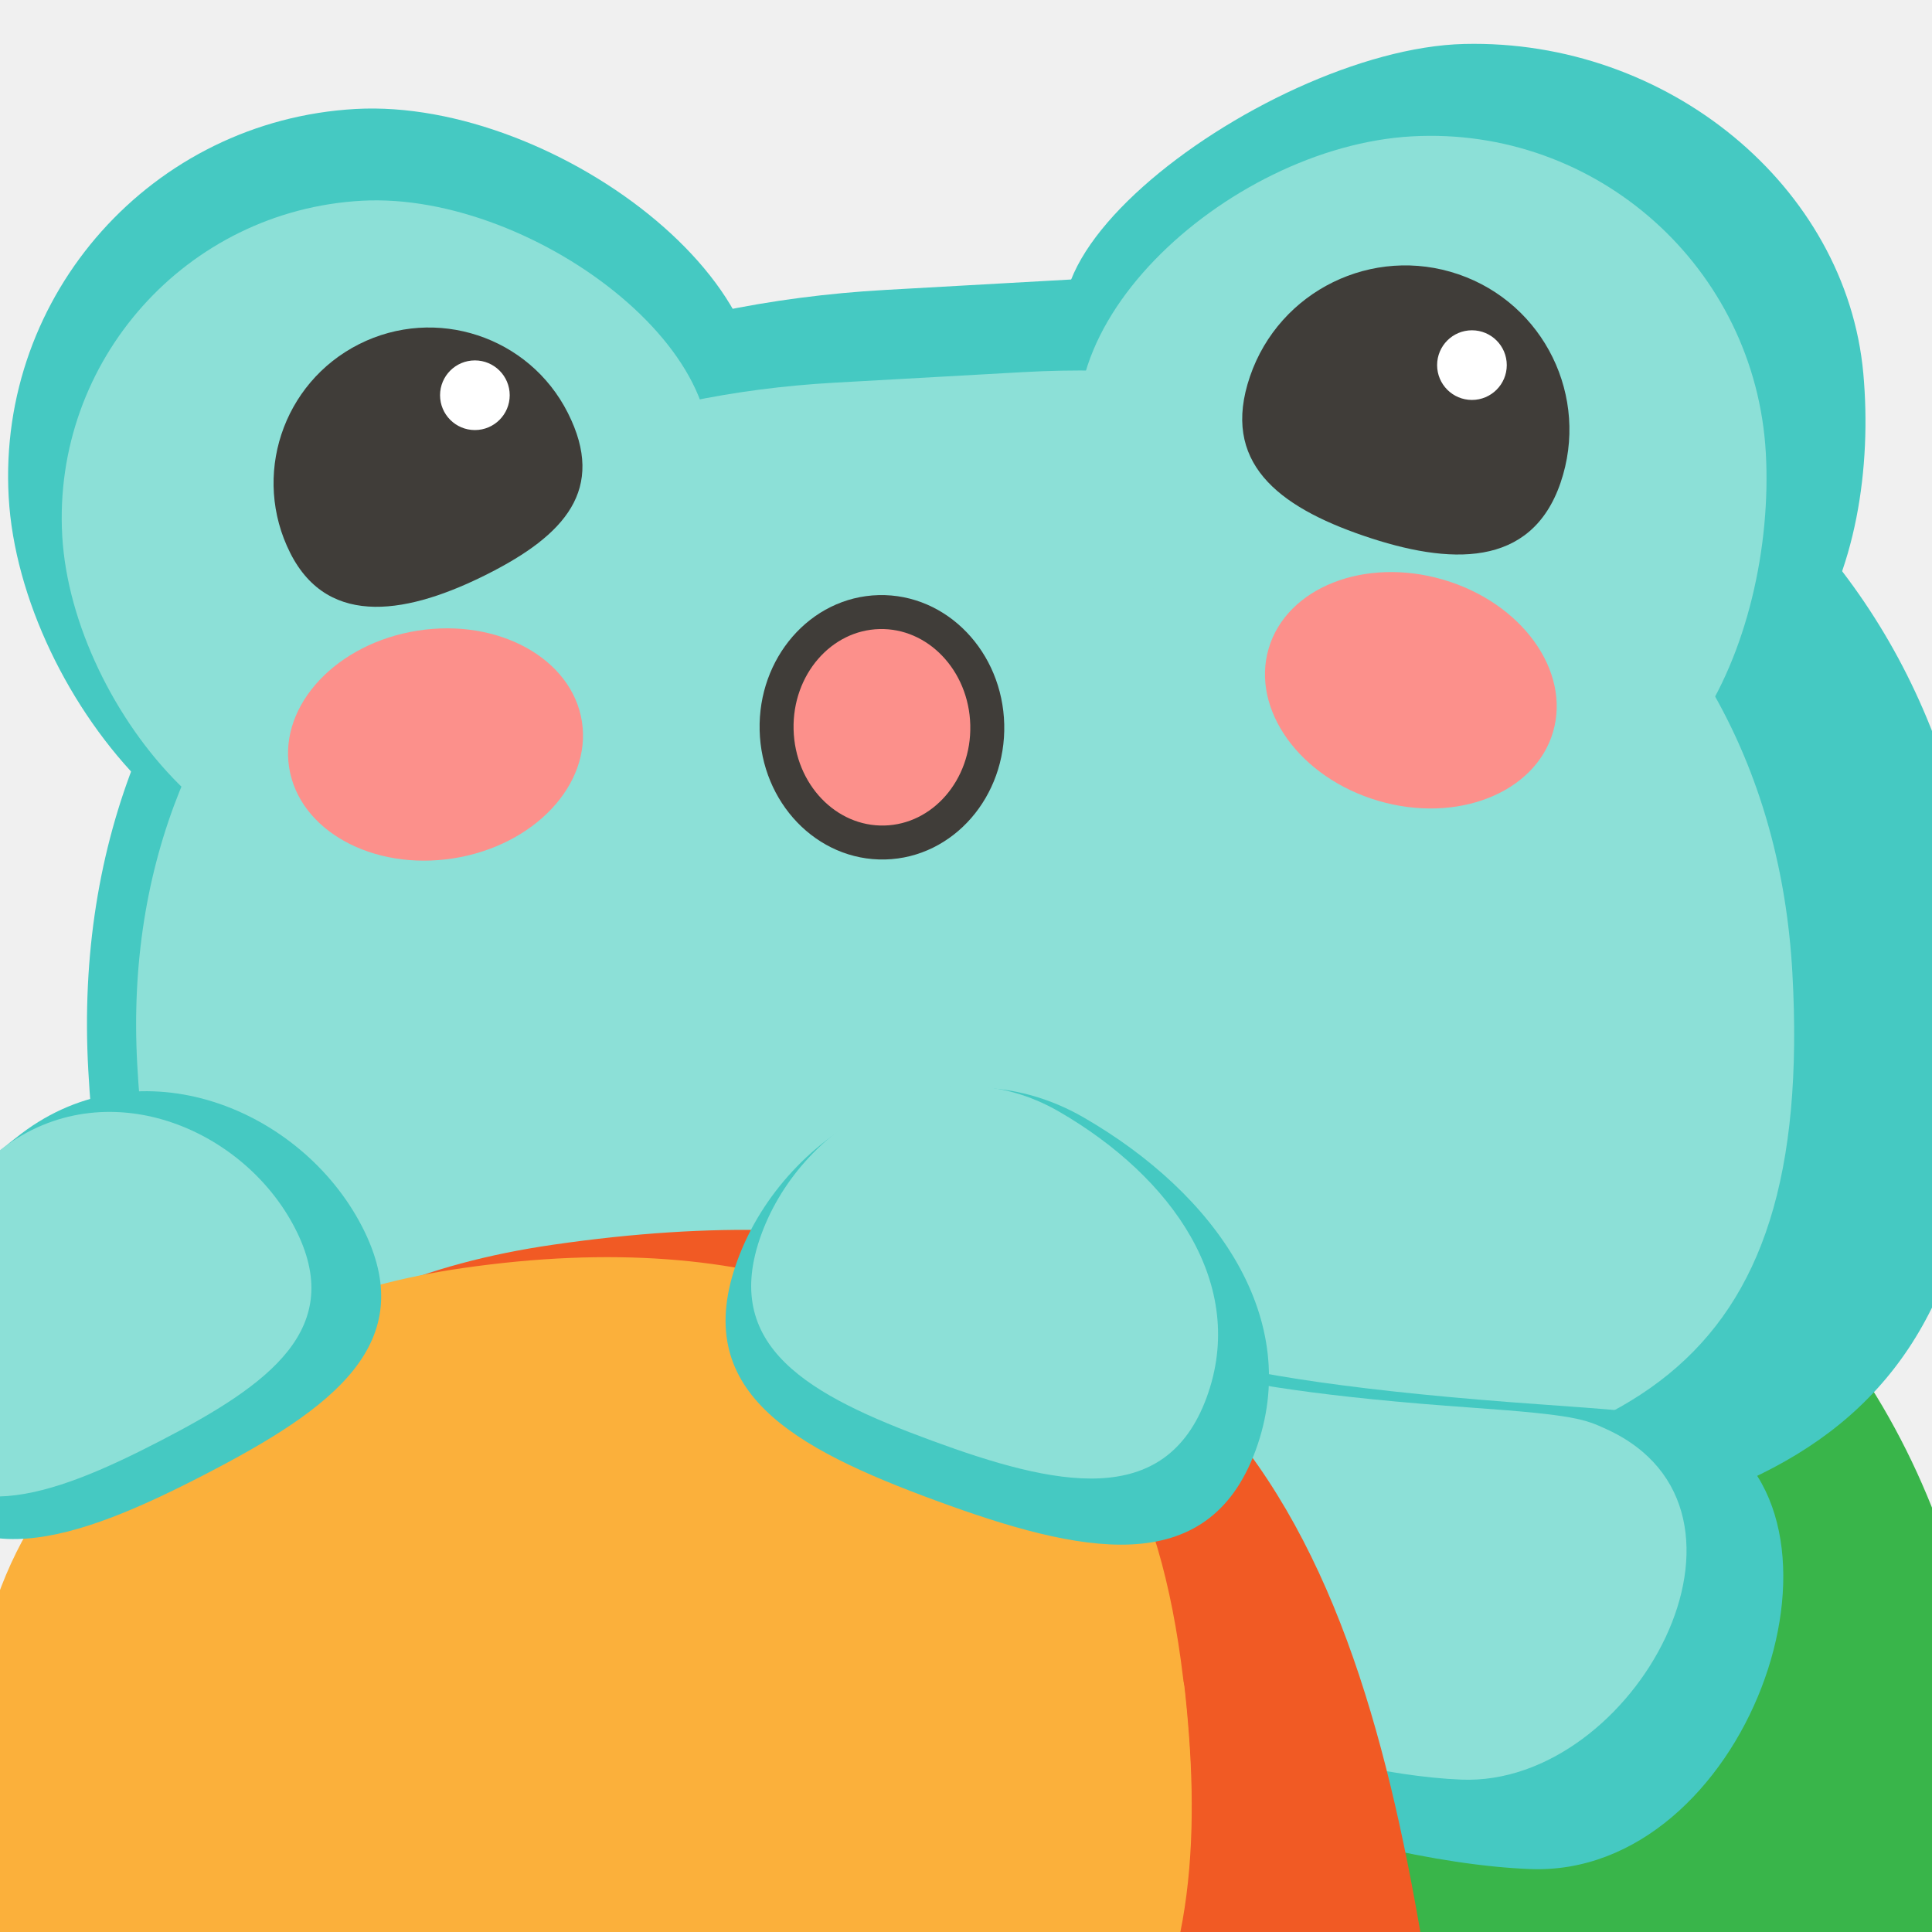
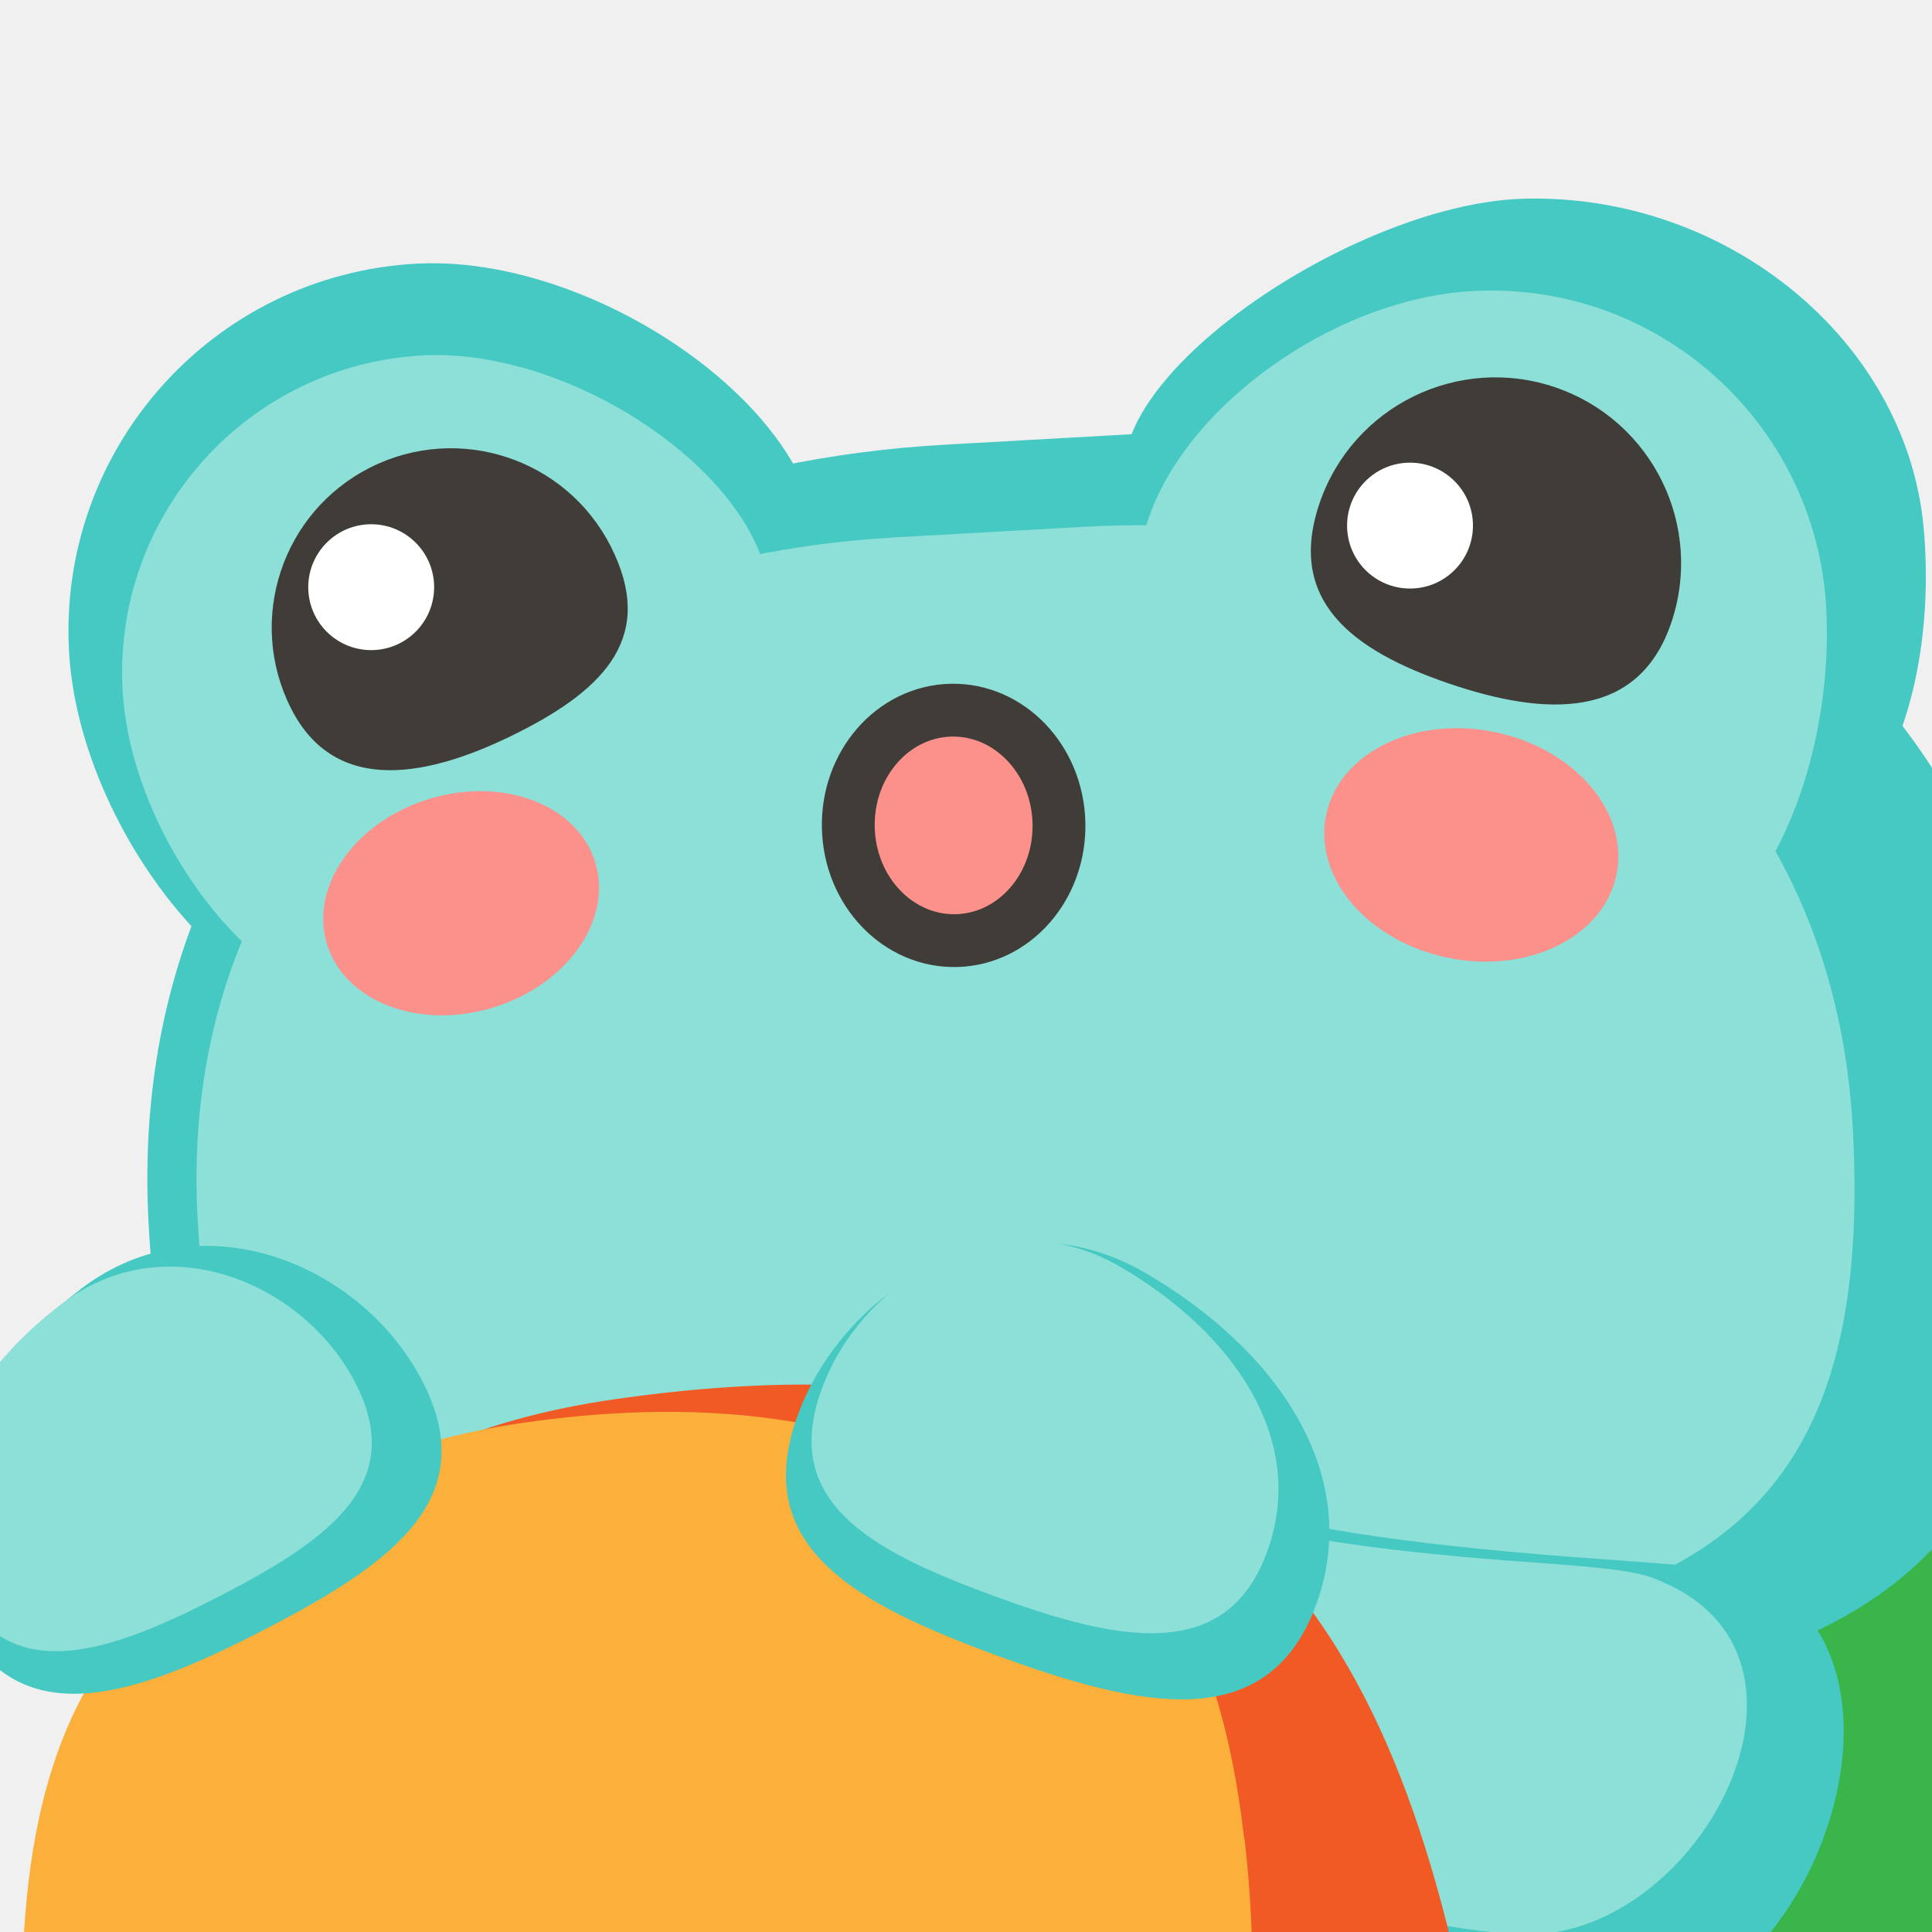
<svg xmlns="http://www.w3.org/2000/svg" version="1.1" x="0px" y="0px" viewBox="280 124 512 512" style="enable-background:new 0 0 1080 1080;" xml:space="preserve">
  <style type="text/css">
	.st0{fill:#39B54A;}
	.st1{fill:#45C9C2;}
	.st2{fill:#8CE0D7;}
	.st3{fill:#403D39;}
	.st4{fill:#FC908B;}
	.st5{fill:#FFFFFF;stroke:#FFFFFF;stroke-miterlimit:10;}
- 	.st6{fill:#FC908B;stroke:#403D39;stroke-width:9;stroke-linecap:round;stroke-linejoin:round;stroke-miterlimit:10;}
+ 	.st6{fill:#FC908B;stroke:#403D39;stroke-width:14;stroke-linecap:round;stroke-linejoin:round;stroke-miterlimit:10;}
	.st7{fill:#F15A24;}
	.st8{fill:#F7931E;}
	.st9{fill:#FBB03B;}
	.st10{font-family:'Consolas';}
	.st11{font-size:25px;}
</style>
  <g id="body">
-     <path class="st0" d="M808.42,615.47c0.01,191.81-154.41,201.37-285.75,201.37s-237.81-90.59-237.81-202.33   s112.32-163.57,237.81-202.33C653.08,371.91,808.41,436.16,808.42,615.47z" />
+     <path class="st0" d="M824.42,656.47c0.01,191.81-154.41,201.37-285.75,201.37s-237.81-90.59-237.81-202.33   s112.32-163.57,237.81-202.33C669.08,412.91,824.41,477.16,824.42,656.47z" />
  </g>
  <g id="head">
-     <path class="st1" d="M773.8,222.98c4.49,49.54-16.66,113.33-89.53,92.08c-51.79-15.11-60.12-67.59-105.78-87.33   c-53.69-23.21,35.59-90.77,89.53-92.08S769.31,173.43,773.8,222.98z" />
-     <path class="st1" d="M477.04,244.79c-25.18,47.62-46.1,74.51-91.91,102.83c-44.29,27.38-99.82-38.14-102.83-91.91   c-3.02-53.78,38.14-99.82,91.91-102.83S498.58,204.04,477.04,244.79z" />
+     <path class="st1" d="M789.8,263.98c4.49,49.54-16.66,113.33-89.53,92.08c-51.79-15.11-60.12-67.59-105.78-87.33   c-53.69-23.21,35.59-90.77,89.53-92.08S785.31,214.43,789.8,263.98z" />
+     <path class="st1" d="M493.04,285.79c-25.18,47.62-46.1,74.51-91.91,102.83c-44.29,27.38-99.82-38.14-102.83-91.91   c-3.02-53.78,38.14-99.82,91.91-102.83S514.58,245.04,493.04,285.79z" />
    <g>
-       <path class="st1" d="M635.68,537.62l-144.4,8.1c-126.5,5.24-181-15.34-187.88-138.04v0c-6.88-122.7,88.57-199.97,211.26-206.85    l57.39-3.22c122.7-6.88,226.18,59.24,233.06,181.93v0C811.98,502.24,754.57,529.1,635.68,537.62z" />
+       <path class="st1" d="M651.68,578.62l-144.4,8.1c-126.5,5.24-181-15.34-187.88-138.04v0c-6.88-122.7,88.57-199.97,211.26-206.85    l57.39-3.22c122.7-6.88,226.18,59.24,233.06,181.93v0C827.98,543.24,770.57,570.1,651.68,578.62z" />
    </g>
    <g>
-       <path class="st2" d="M606.87,519.85l-126.24,7.08c-110.59,4.58-158.24-13.41-164.25-120.68l0,0    c-6.01-107.26,77.43-174.82,184.69-180.83l50.17-2.81c107.26-6.01,197.73,51.79,203.75,159.05l0,0    C761,488.93,710.81,512.4,606.87,519.85z" />
+       <path class="st2" d="M622.87,560.85l-126.24,7.08c-110.59,4.58-158.24-13.41-164.25-120.68l0,0    c-6.01-107.26,77.43-174.82,184.69-180.83l50.17-2.81c107.26-6.01,197.73,51.79,203.75,159.05l0,0    C777,529.93,726.81,553.4,622.87,560.85z" />
    </g>
-     <path class="st2" d="M747.96,244.02c2.75,49.08-24.79,115.07-83.88,93.85c-46.26-16.61-71.36-40.17-93.85-83.88   c-20.8-40.42,34.8-91.1,83.88-93.85C703.19,157.38,745.21,194.94,747.96,244.02z" />
-     <path class="st2" d="M464.6,256.54c-21.73,41.1-39.79,64.32-79.34,88.77c-38.23,23.64-86.17-32.92-88.77-79.34   s32.92-86.17,79.34-88.77C422.26,174.59,483.2,221.37,464.6,256.54z" />
-     <path class="st3" d="M693.56,251.94c-7.78,22.73-29.48,21.82-52.2,14.04c-22.73-7.78-37.88-19.5-30.1-42.23   c7.78-22.73,32.52-34.84,55.24-27.06C689.23,204.48,701.34,229.22,693.56,251.94z" />
-     <path class="st3" d="M430.49,233.43c10.26,20.31-0.95,32.43-21.26,42.68c-20.31,10.26-42.04,14.78-52.3-5.54   s-2.11-45.09,18.2-55.35C395.45,204.97,420.24,213.12,430.49,233.43z" />
-     <ellipse transform="matrix(0.2814 -0.9596 0.9596 0.2814 175.3417 848.0378)" class="st4" cx="653.9" cy="306.94" rx="30.54" ry="39.27" />
-     <ellipse transform="matrix(0.9879 -0.1552 0.1552 0.9879 -45.0668 65.2438)" class="st4" cx="395.4" cy="321.31" rx="39.27" ry="30.54" />
-     <circle class="st5" cx="405.85" cy="228.74" r="8.73" />
-     <circle class="st5" cx="670.08" cy="220.76" r="8.73" />
-     <path class="st1" d="M733.34,503.3c42.52,24.37,9.29,118.25-47.84,116.02c-48.97-1.92-128.85-31.51-170.42-57.47   c-55.62-34.74,24.51-139.32,48.77-96.73c7.32,12.85,28.56,24.32,125.28,31.12C723.16,498.63,726.65,499.47,733.34,503.3z" />
-     <path class="st2" d="M705.66,502.71c47.29,21.52,7.44,94.7-38.31,92.91c-39.22-1.54-103.19-25.23-136.48-46.02   c-44.54-27.82,19.63-111.57,39.06-77.47c5.86,10.29,22.87,19.48,100.33,24.93C697.51,498.97,700.04,500.15,705.66,502.71z" />
-     <ellipse transform="matrix(0.9997 -0.0245 0.0245 0.9997 -7.5948 12.6612)" class="st6" cx="513.71" cy="316.76" rx="27.92" ry="30.54" />
+     <path class="st2" d="M763.96,285.02c2.75,49.08-24.79,115.07-83.88,93.85c-46.26-16.61-71.36-40.17-93.85-83.88   c-20.8-40.42,34.8-91.1,83.88-93.85C719.19,198.38,761.21,235.94,763.96,285.02z" />
+     <path class="st2" d="M480.6,297.54c-21.73,41.1-39.79,64.32-79.34,88.77c-38.23,23.64-86.17-32.92-88.77-79.34   s32.92-86.17,79.34-88.77C438.26,215.59,499.2,262.37,480.6,297.54z" />
+     <path class="st3" d="M722.85,289.18c-8.81,25.72-33.35,24.7-59.07,15.89c-25.72-8.81-42.86-22.07-34.06-47.78   c8.81-25.72,36.79-39.42,62.51-30.62C717.95,235.48,731.65,263.47,722.85,289.18z" />
+     <path class="st3" d="M441.9,268.89c11.82,23.41-1.09,37.38-24.51,49.2s-48.46,17.03-60.28-6.38s-2.43-51.98,20.99-63.81   C401.51,236.08,430.08,245.47,441.9,268.89z" />
+     <ellipse transform="matrix(0.1987 -0.9801 0.9801 0.1987 195.7776 935.3448)" class="st4" cx="669.9" cy="347.94" rx="30.54" ry="39.27" />
+     <ellipse transform="matrix(0.957 -0.29 0.29 0.957 -88.1014 132.2813)" class="st4" cx="402.22" cy="363.36" rx="37.16" ry="28.91" />
+     <circle class="st5" cx="378.37" cy="279.61" r="16.18" />
+     <path class="st1" d="M749.34,544.3c42.52,24.37,9.29,118.25-47.84,116.02c-48.97-1.92-128.85-31.51-170.42-57.47   c-55.62-34.74,24.51-139.32,48.77-96.73c7.32,12.85,28.56,24.32,125.28,31.12C739.16,539.63,742.65,540.47,749.34,544.3z" />
+     <path class="st2" d="M721.66,543.71c47.29,21.52,7.44,94.7-38.31,92.91c-39.22-1.54-103.19-25.23-136.48-46.02   c-44.54-27.82,19.63-111.57,39.06-77.47c5.86,10.29,22.87,19.48,100.33,24.93C713.51,539.97,716.04,541.15,721.66,543.71z" />
+     <ellipse transform="matrix(0.9997 -0.0245 0.0245 0.9997 -8.2251 13.1337)" class="st6" cx="532.71" cy="342.76" rx="27.92" ry="30.54" />
+     <circle class="st5" cx="653.67" cy="263.29" r="16.18" />
  </g>
  <g id="backpack">
-     <path class="st7" d="M685.87,892.58c-54.25,0-109.64-12.16-118.85-14.28l11.71-51.03c32.68,7.48,84.26,14.82,123.17,12.72   c-5.58-2.33-11.47-4.92-17.61-7.78c-68.86-32.13-169.41-159.31-180.65-173.71l41.27-32.22c28.41,36.37,112.81,135.75,161.52,158.48   c17.06,7.96,31.93,13.46,43.88,17.87c9.19,3.4,10.63-4.34,16.55-1.42c13.63,6.73,26.85,26.64,27.83,38.62   c1.71,21.09-17.42,31.95-25.6,36.59C747.66,888.59,716.94,892.58,685.87,892.58z" />
-     <path class="st8" d="M697.62,874.57c-11,0-22.98-0.64-35.99-1.93c-27.17-2.68-50.45-7.42-57.87-9.02   c-1.35-0.29-2.19-1.63-1.88-2.97l10.6-46.2c0.3-1.33,1.61-2.15,2.94-1.86c17.39,3.84,39.4,7.24,60.39,8.78   c2.46,0.18,3.61-2.94,1.66-4.44c-21.88-16.77-42.84-47.42-63.67-92.97c-15.17-33.15-25.34-63.69-28.12-72.32   c-0.42-1.31,0.31-2.7,1.63-3.11l47.63-14.76l-25,7.75l22.65-7.03c1.3-0.4,2.67,0.31,3.08,1.61   c16.58,52.36,51.52,129.85,79.25,142.79c13.25,6.18,24.87,10.47,34.2,13.92c19,7.02,36.95,13.65,38.61,34.09   c1.64,20.15-16.24,30.3-22.97,34.12C748.76,870.08,726.64,874.57,697.62,874.57z M741.92,813.61L741.92,813.61L741.92,813.61z" />
-     <path class="st7" d="M656.91,638.91c22.15,130.9,9.66,293.75-225.72,267.23c-103.93-11.71-275.2-61.48-181.51-209.32   c62.68-98.92,35.13-222.5,177.12-242.99C597.97,429.11,637.71,525.47,656.91,638.91z" />
-     <path class="st9" d="M606.35,659.68c0,106.53,17.27,241.61-199.63,217.17c-95.77-10.79-253.59-56.65-167.26-192.89   c57.76-91.15,32.37-205.03,163.21-223.91C560.4,437.28,606.35,553.15,606.35,659.68z" />
-     <path class="st7" d="M614.29,591.83c-8.43-23.74-16.1-43.46-24.36-59.54c-1.01-1.97-3.99-0.78-3.35,1.34   c4.28,14.15,7.07,30.82,8.51,50.3c5.67,76.48-18.37,151.07-181.69,134.74c-12.52-1.25-23.98-2.74-34.46-4.46   c-2.97-0.49-3.81,3.92-0.88,4.57c15.35,3.37,33.23,6.1,54.02,8.18C595.86,743.33,635.97,652.87,614.29,591.83z" />
-     <path class="st9" d="M594.97,583.61c5.67,76.48-18.37,151.07-181.69,134.74c-136.64-13.66-147.11-55.43-142.9-123.51   c6.12-99.01,64.85-111.8,142.9-123.51C535.76,452.96,586.8,473.37,594.97,583.61z" />
-     <path class="st7" d="M301.45,720.93h4.1c9.53,0,17.25-7.69,17.34-17.22c0.08-8.26,1.14-18.35,4.73-27.64   c4.41-11.39-3.94-23.65-16.15-23.65h0c-5.12,0-9.99,2.26-13.28,6.18c-5.67,6.77-13.03,18.94-17.9,31.28   C273.54,706.95,283.09,720.93,301.45,720.93z" />
-     <path class="st7" d="M473.26,752.34h4.69c10.93,0,19.77-8.81,19.88-19.74c0.09-9.47,1.3-21.04,5.42-31.68   c5.05-13.05-4.51-27.11-18.51-27.11h0c-5.87,0-11.45,2.59-15.22,7.09c-6.5,7.76-14.93,21.71-20.52,35.86   C441.27,736.32,452.22,752.34,473.26,752.34z" />
+     <path class="st7" d="M701.87,933.58c-54.25,0-109.64-12.16-118.85-14.28l11.71-51.03c32.68,7.48,84.26,14.82,123.17,12.72   c-5.58-2.33-11.47-4.92-17.61-7.78c-68.86-32.13-169.41-159.31-180.65-173.71l41.27-32.22c28.41,36.37,112.81,135.75,161.52,158.48   c17.06,7.96,31.93,13.46,43.88,17.87c9.19,3.4,10.63-4.34,16.55-1.42c13.63,6.73,26.85,26.64,27.83,38.62   c1.71,21.09-17.42,31.95-25.6,36.59C763.66,929.59,732.94,933.58,701.87,933.58z" />
+     <path class="st8" d="M713.62,915.57c-11,0-22.98-0.64-35.99-1.93c-27.17-2.68-50.45-7.42-57.87-9.02   c-1.35-0.29-2.19-1.63-1.88-2.97l10.6-46.2c0.3-1.33,1.61-2.15,2.94-1.86c17.39,3.84,39.4,7.24,60.39,8.78   c2.46,0.18,3.61-2.94,1.66-4.44c-21.88-16.77-42.84-47.42-63.67-92.97c-15.17-33.15-25.34-63.69-28.12-72.32   c-0.42-1.31,0.31-2.7,1.63-3.11l47.63-14.76l-25,7.75l22.65-7.03c1.3-0.4,2.67,0.31,3.08,1.61   c16.58,52.36,51.52,129.85,79.25,142.79c13.25,6.18,24.87,10.47,34.2,13.92c19,7.02,36.95,13.65,38.61,34.09   c1.64,20.15-16.24,30.3-22.97,34.12C764.76,911.08,742.64,915.57,713.62,915.57z M757.92,854.61L757.92,854.61L757.92,854.61z" />
+     <path class="st7" d="M672.91,679.91c22.15,130.9,9.66,293.75-225.72,267.23c-103.93-11.71-275.2-61.48-181.51-209.32   c62.68-98.92,35.13-222.5,177.12-242.99C613.97,470.11,653.71,566.47,672.91,679.91z" />
+     <path class="st9" d="M622.35,700.68c0,106.53,17.27,241.61-199.63,217.17c-95.77-10.79-253.59-56.65-167.26-192.89   c57.76-91.15,32.37-205.03,163.21-223.91C576.4,478.28,622.35,594.15,622.35,700.68z" />
+     <path class="st7" d="M630.29,632.83c-8.43-23.74-16.1-43.46-24.36-59.54c-1.01-1.97-3.99-0.78-3.35,1.34   c4.28,14.15,7.07,30.82,8.51,50.3c5.67,76.48-18.37,151.07-181.69,134.74c-12.52-1.25-23.98-2.74-34.46-4.46   c-2.97-0.49-3.81,3.92-0.88,4.57c15.35,3.37,33.23,6.1,54.02,8.18C611.86,784.33,651.97,693.87,630.29,632.83z" />
+     <path class="st9" d="M610.97,624.61c5.67,76.48-18.37,151.07-181.69,134.74c-136.64-13.66-147.11-55.43-142.9-123.51   c6.12-99.01,64.85-111.8,142.9-123.51C551.76,493.96,602.8,514.37,610.97,624.61z" />
+     <path class="st7" d="M317.45,761.93h4.1c9.53,0,17.25-7.69,17.34-17.22c0.08-8.26,1.14-18.35,4.73-27.64   c4.41-11.39-3.94-23.65-16.15-23.65h0c-5.12,0-9.99,2.26-13.28,6.18c-5.67,6.77-13.03,18.94-17.9,31.28   C289.54,747.95,299.09,761.93,317.45,761.93z" />
+     <path class="st7" d="M489.26,793.34h4.69c10.93,0,19.77-8.81,19.88-19.74c0.09-9.47,1.3-21.04,5.42-31.68   c5.05-13.05-4.51-27.11-18.51-27.11h0c-5.87,0-11.45,2.59-15.22,7.09c-6.5,7.76-14.93,21.71-20.52,35.86   C457.27,777.32,468.22,793.34,489.26,793.34z" />
  </g>
  <g id="hands">
    <g>
-       <path class="st1" d="M375.91,448.98c16.04,31.03-7.85,48.32-41.68,65.8s-64.78,28.54-80.82-2.49s1.88-64.82,32.21-87.84    C317.41,400.32,359.87,417.95,375.91,448.98z" />
-       <path class="st2" d="M358.14,449.41c13.77,26.65-6.74,41.49-35.8,56.51c-29.05,15.01-55.64,24.51-69.41-2.14    c-13.77-26.65,1.61-55.67,27.67-75.44C307.9,407.62,344.37,422.76,358.14,449.41z" />
+       <path class="st1" d="M391.91,489.98c16.04,31.03-7.85,48.32-41.68,65.8s-64.78,28.54-80.82-2.49s1.88-64.82,32.21-87.84    C333.41,441.32,375.87,458.95,391.91,489.98z" />
+       <path class="st2" d="M374.14,490.41c13.77,26.65-6.74,41.49-35.8,56.51c-29.05,15.01-55.64,24.51-69.41-2.14    c-13.77-26.65,1.61-55.67,27.67-75.44C323.9,448.62,360.37,463.76,374.14,490.41z" />
    </g>
    <g>
-       <path class="st1" d="M475.46,457.92c-12.78,34.78,14.65,49.81,52.56,63.75c37.91,13.93,71.95,21.48,84.73-13.3    c12.78-34.78-10.54-67.98-45.51-88.2C530.6,398.98,488.24,423.14,475.46,457.92z" />
-       <path class="st2" d="M481.8,451.02c-10.98,29.88,12.58,42.8,45.16,54.77c32.57,11.97,61.82,18.46,72.8-11.42    c10.98-29.88-9.06-58.4-39.1-75.78C529.18,400.38,492.78,421.14,481.8,451.02z" />
+       <path class="st1" d="M491.46,498.92c-12.78,34.78,14.65,49.81,52.56,63.75c37.91,13.93,71.95,21.48,84.73-13.3    c12.78-34.78-10.54-67.98-45.51-88.2C546.6,439.98,504.24,464.14,491.46,498.92z" />
+       <path class="st2" d="M497.8,492.02c-10.98,29.88,12.58,42.8,45.16,54.77c32.57,11.97,61.82,18.46,72.8-11.42    c10.98-29.88-9.06-58.4-39.1-75.78C545.18,441.38,508.78,462.14,497.8,492.02z" />
    </g>
    <text transform="matrix(1 0 0 1 173.0249 117.938)" class="st10 st11">You’re in 10th grade? Me too!  </text>
  </g>
</svg>
